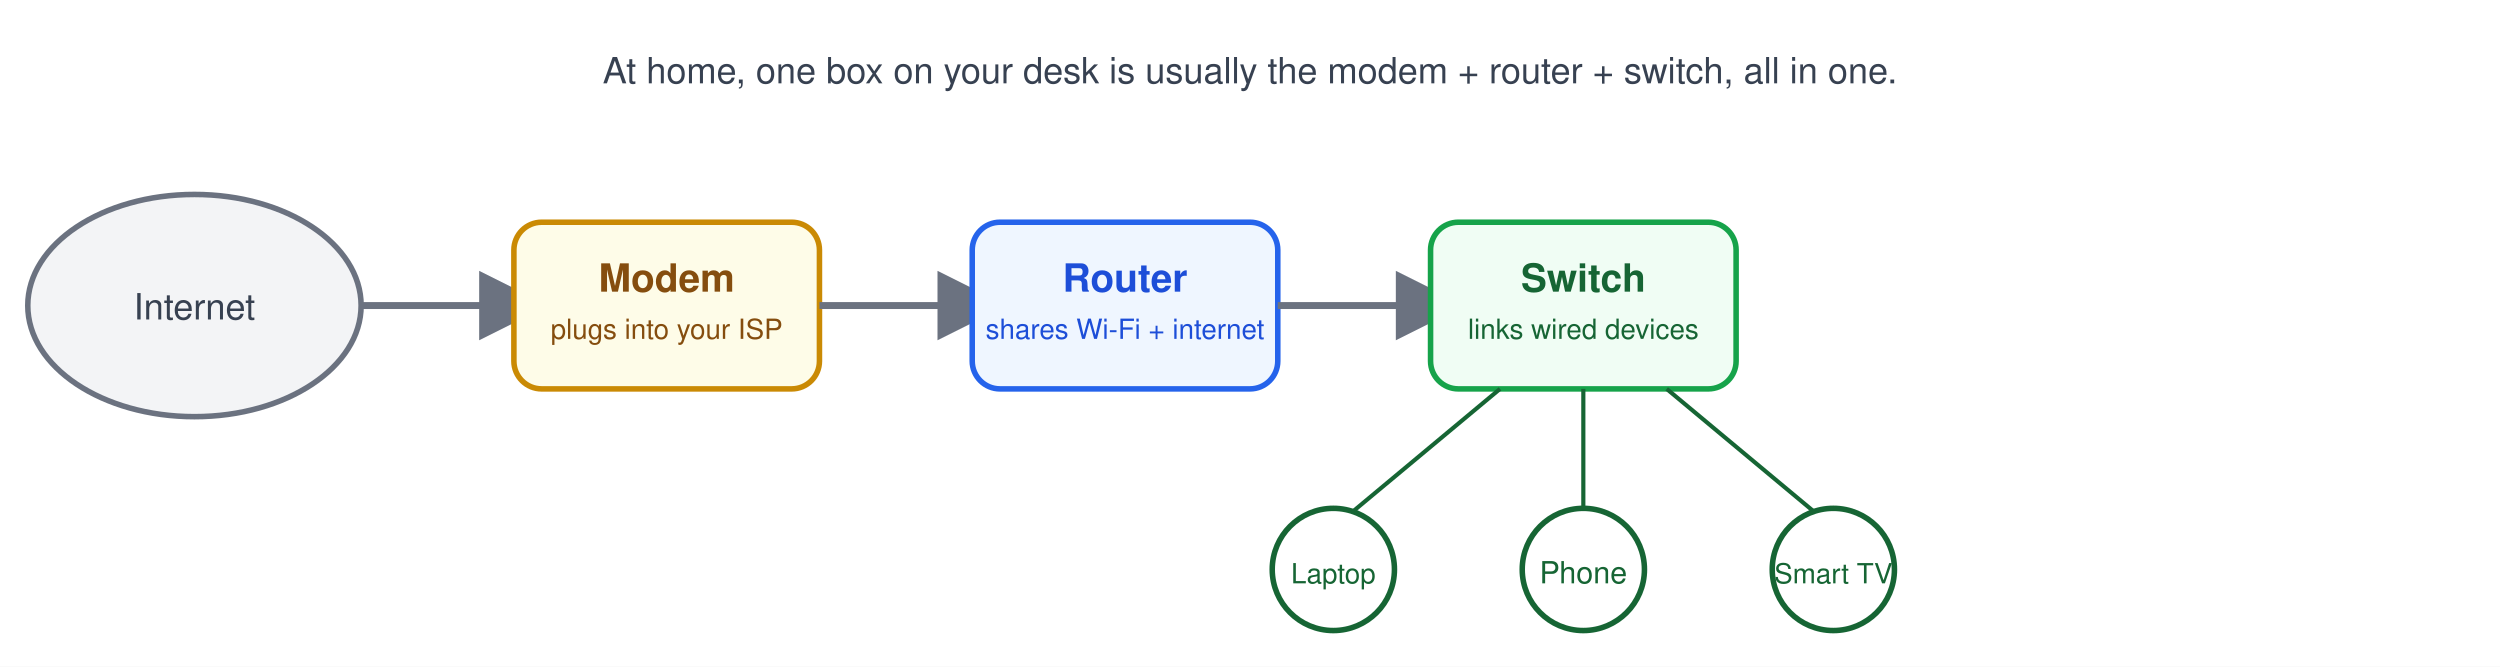
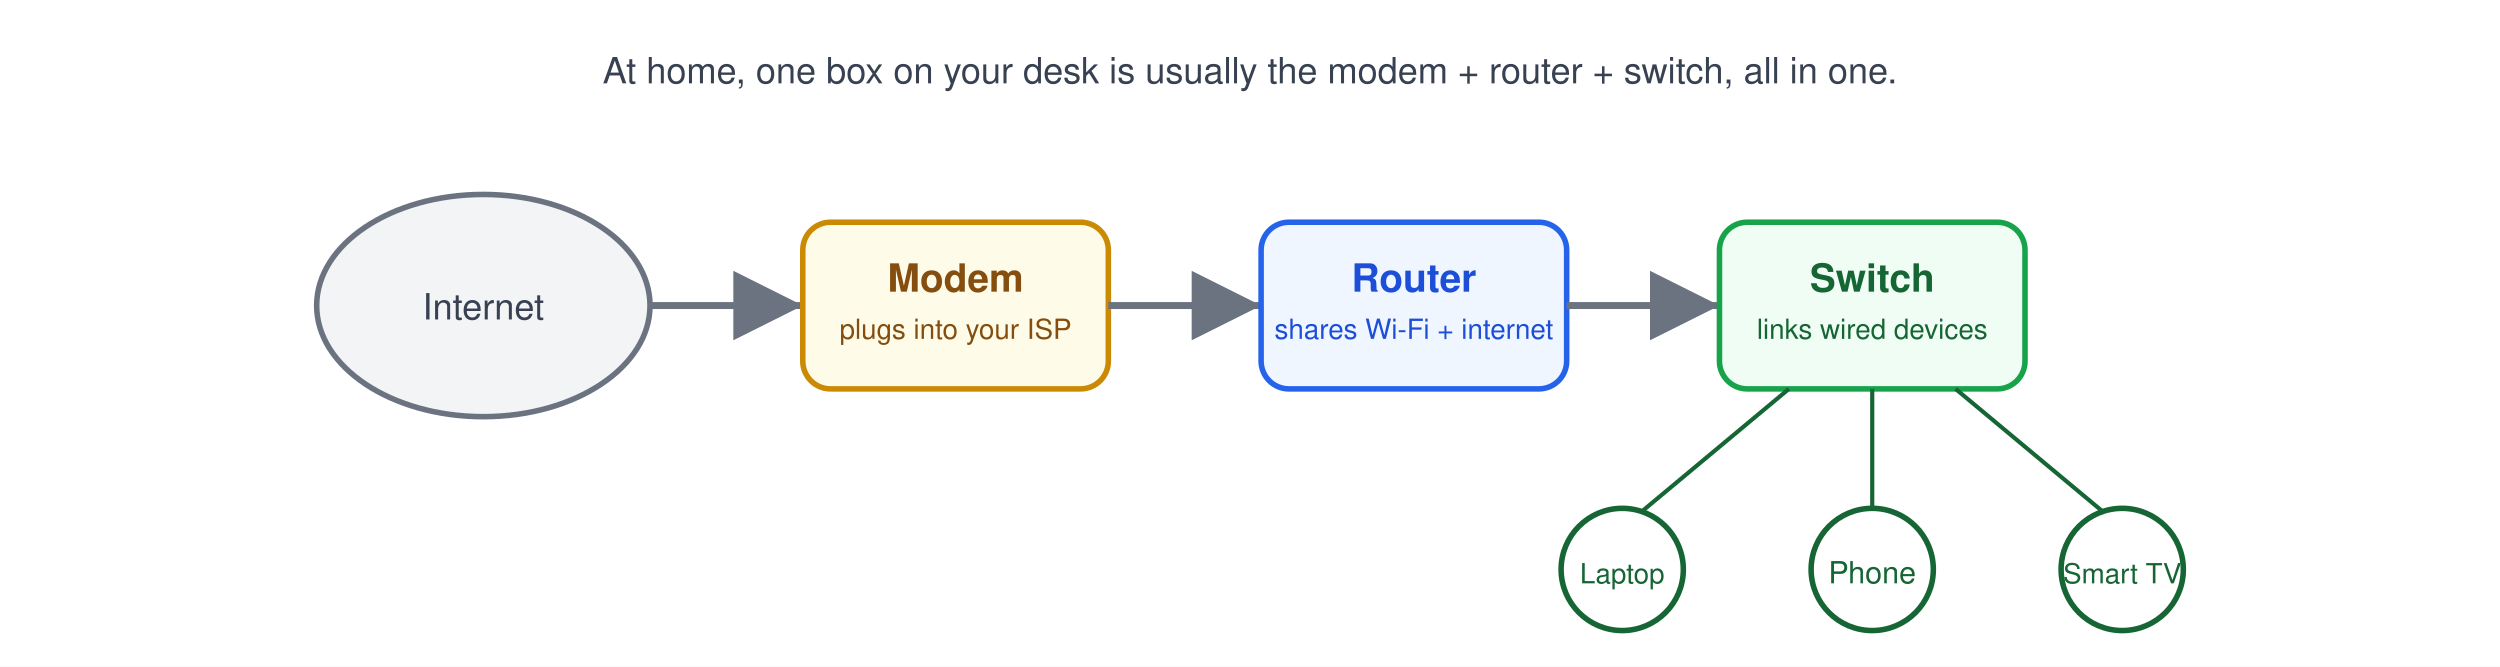
<svg xmlns="http://www.w3.org/2000/svg" viewBox="0 0 900 240" font-family="Helvetica, Arial, sans-serif">
  <rect width="900" height="240" fill="#ffffff" />
-   <ellipse cx="70" cy="110" rx="60" ry="40" fill="#f3f4f6" stroke="#6b7280" stroke-width="2" />
-   <text x="70" y="115" font-size="13" fill="#374151" text-anchor="middle">Internet</text>
-   <line x1="130" y1="110" x2="185" y2="110" stroke="#6b7280" stroke-width="2.5" marker-end="url(#arrowGray)" />
-   <rect x="185" y="80" width="110" height="60" rx="10" fill="#fefce8" stroke="#ca8a04" stroke-width="2" />
-   <text x="240" y="105" font-size="14" font-weight="700" fill="#854d0e" text-anchor="middle">Modem</text>
-   <text x="240" y="122" font-size="10" fill="#854d0e" text-anchor="middle">plugs into your ISP</text>
-   <line x1="295" y1="110" x2="350" y2="110" stroke="#6b7280" stroke-width="2.5" marker-end="url(#arrowGray)" />
-   <rect x="350" y="80" width="110" height="60" rx="10" fill="#eff6ff" stroke="#2563eb" stroke-width="2" />
-   <text x="405" y="105" font-size="14" font-weight="700" fill="#1d4ed8" text-anchor="middle">Router</text>
-   <text x="405" y="122" font-size="10" fill="#1d4ed8" text-anchor="middle">shares Wi-Fi + internet</text>
-   <line x1="460" y1="110" x2="515" y2="110" stroke="#6b7280" stroke-width="2.5" marker-end="url(#arrowGray)" />
-   <rect x="515" y="80" width="110" height="60" rx="10" fill="#f0fdf4" stroke="#16a34a" stroke-width="2" />
-   <text x="570" y="105" font-size="14" font-weight="700" fill="#166534" text-anchor="middle">Switch</text>
-   <text x="570" y="122" font-size="10" fill="#166534" text-anchor="middle">links wired devices</text>
-   <line x1="600" y1="140" x2="660" y2="190" stroke="#166534" stroke-width="1.5" />
-   <line x1="570" y1="140" x2="570" y2="190" stroke="#166534" stroke-width="1.5" />
-   <line x1="540" y1="140" x2="480" y2="190" stroke="#166534" stroke-width="1.5" />
-   <circle cx="660" cy="205" r="22" fill="#ffffff" stroke="#166534" stroke-width="2" />
-   <text x="660" y="210" font-size="10" fill="#166534" text-anchor="middle">Smart TV</text>
-   <circle cx="570" cy="205" r="22" fill="#ffffff" stroke="#166534" stroke-width="2" />
-   <text x="570" y="210" font-size="11" fill="#166534" text-anchor="middle">Phone</text>
-   <circle cx="480" cy="205" r="22" fill="#ffffff" stroke="#166534" stroke-width="2" />
-   <text x="480" y="210" font-size="10" fill="#166534" text-anchor="middle">Laptop</text>
+   <ellipse cx="174" cy="110" rx="60" ry="40" fill="#f3f4f6" stroke="#6b7280" stroke-width="2" />
+   <text x="174" y="115" font-size="13" fill="#374151" text-anchor="middle">Internet</text>
+   <line x1="234" y1="110" x2="289" y2="110" stroke="#6b7280" stroke-width="2.5" marker-end="url(#arrowGray)" />
+   <rect x="289" y="80" width="110" height="60" rx="10" fill="#fefce8" stroke="#ca8a04" stroke-width="2" />
+   <text x="344" y="105" font-size="14" font-weight="700" fill="#854d0e" text-anchor="middle">Modem</text>
+   <text x="344" y="122" font-size="10" fill="#854d0e" text-anchor="middle">plugs into your ISP</text>
+   <line x1="399" y1="110" x2="454" y2="110" stroke="#6b7280" stroke-width="2.5" marker-end="url(#arrowGray)" />
+   <rect x="454" y="80" width="110" height="60" rx="10" fill="#eff6ff" stroke="#2563eb" stroke-width="2" />
+   <text x="509" y="105" font-size="14" font-weight="700" fill="#1d4ed8" text-anchor="middle">Router</text>
+   <text x="509" y="122" font-size="10" fill="#1d4ed8" text-anchor="middle">shares Wi-Fi + internet</text>
+   <line x1="564" y1="110" x2="619" y2="110" stroke="#6b7280" stroke-width="2.5" marker-end="url(#arrowGray)" />
+   <rect x="619" y="80" width="110" height="60" rx="10" fill="#f0fdf4" stroke="#16a34a" stroke-width="2" />
+   <text x="674" y="105" font-size="14" font-weight="700" fill="#166534" text-anchor="middle">Switch</text>
+   <text x="674" y="122" font-size="10" fill="#166534" text-anchor="middle">links wired devices</text>
+   <line x1="704" y1="140" x2="764" y2="190" stroke="#166534" stroke-width="1.5" />
+   <line x1="674" y1="140" x2="674" y2="190" stroke="#166534" stroke-width="1.5" />
+   <line x1="644" y1="140" x2="584" y2="190" stroke="#166534" stroke-width="1.5" />
+   <circle cx="764" cy="205" r="22" fill="#ffffff" stroke="#166534" stroke-width="2" />
+   <text x="764" y="210" font-size="10" fill="#166534" text-anchor="middle">Smart TV</text>
+   <circle cx="674" cy="205" r="22" fill="#ffffff" stroke="#166534" stroke-width="2" />
+   <text x="674" y="210" font-size="11" fill="#166534" text-anchor="middle">Phone</text>
+   <circle cx="584" cy="205" r="22" fill="#ffffff" stroke="#166534" stroke-width="2" />
+   <text x="584" y="210" font-size="10" fill="#166534" text-anchor="middle">Laptop</text>
  <text x="450" y="30" font-size="13" fill="#374151" text-anchor="middle">At home, one box on your desk is usually the modem + router + switch, all in one.</text>
  <defs>
-     <marker id="arrowGray" markerWidth="10" markerHeight="10" refX="5" refY="5" orient="auto">
+     <marker id="arrowGray" markerWidth="10" markerHeight="10" refX="10" refY="5" orient="auto">
      <path d="M0,0 L10,5 L0,10 z" fill="#6b7280" />
    </marker>
  </defs>
</svg>
